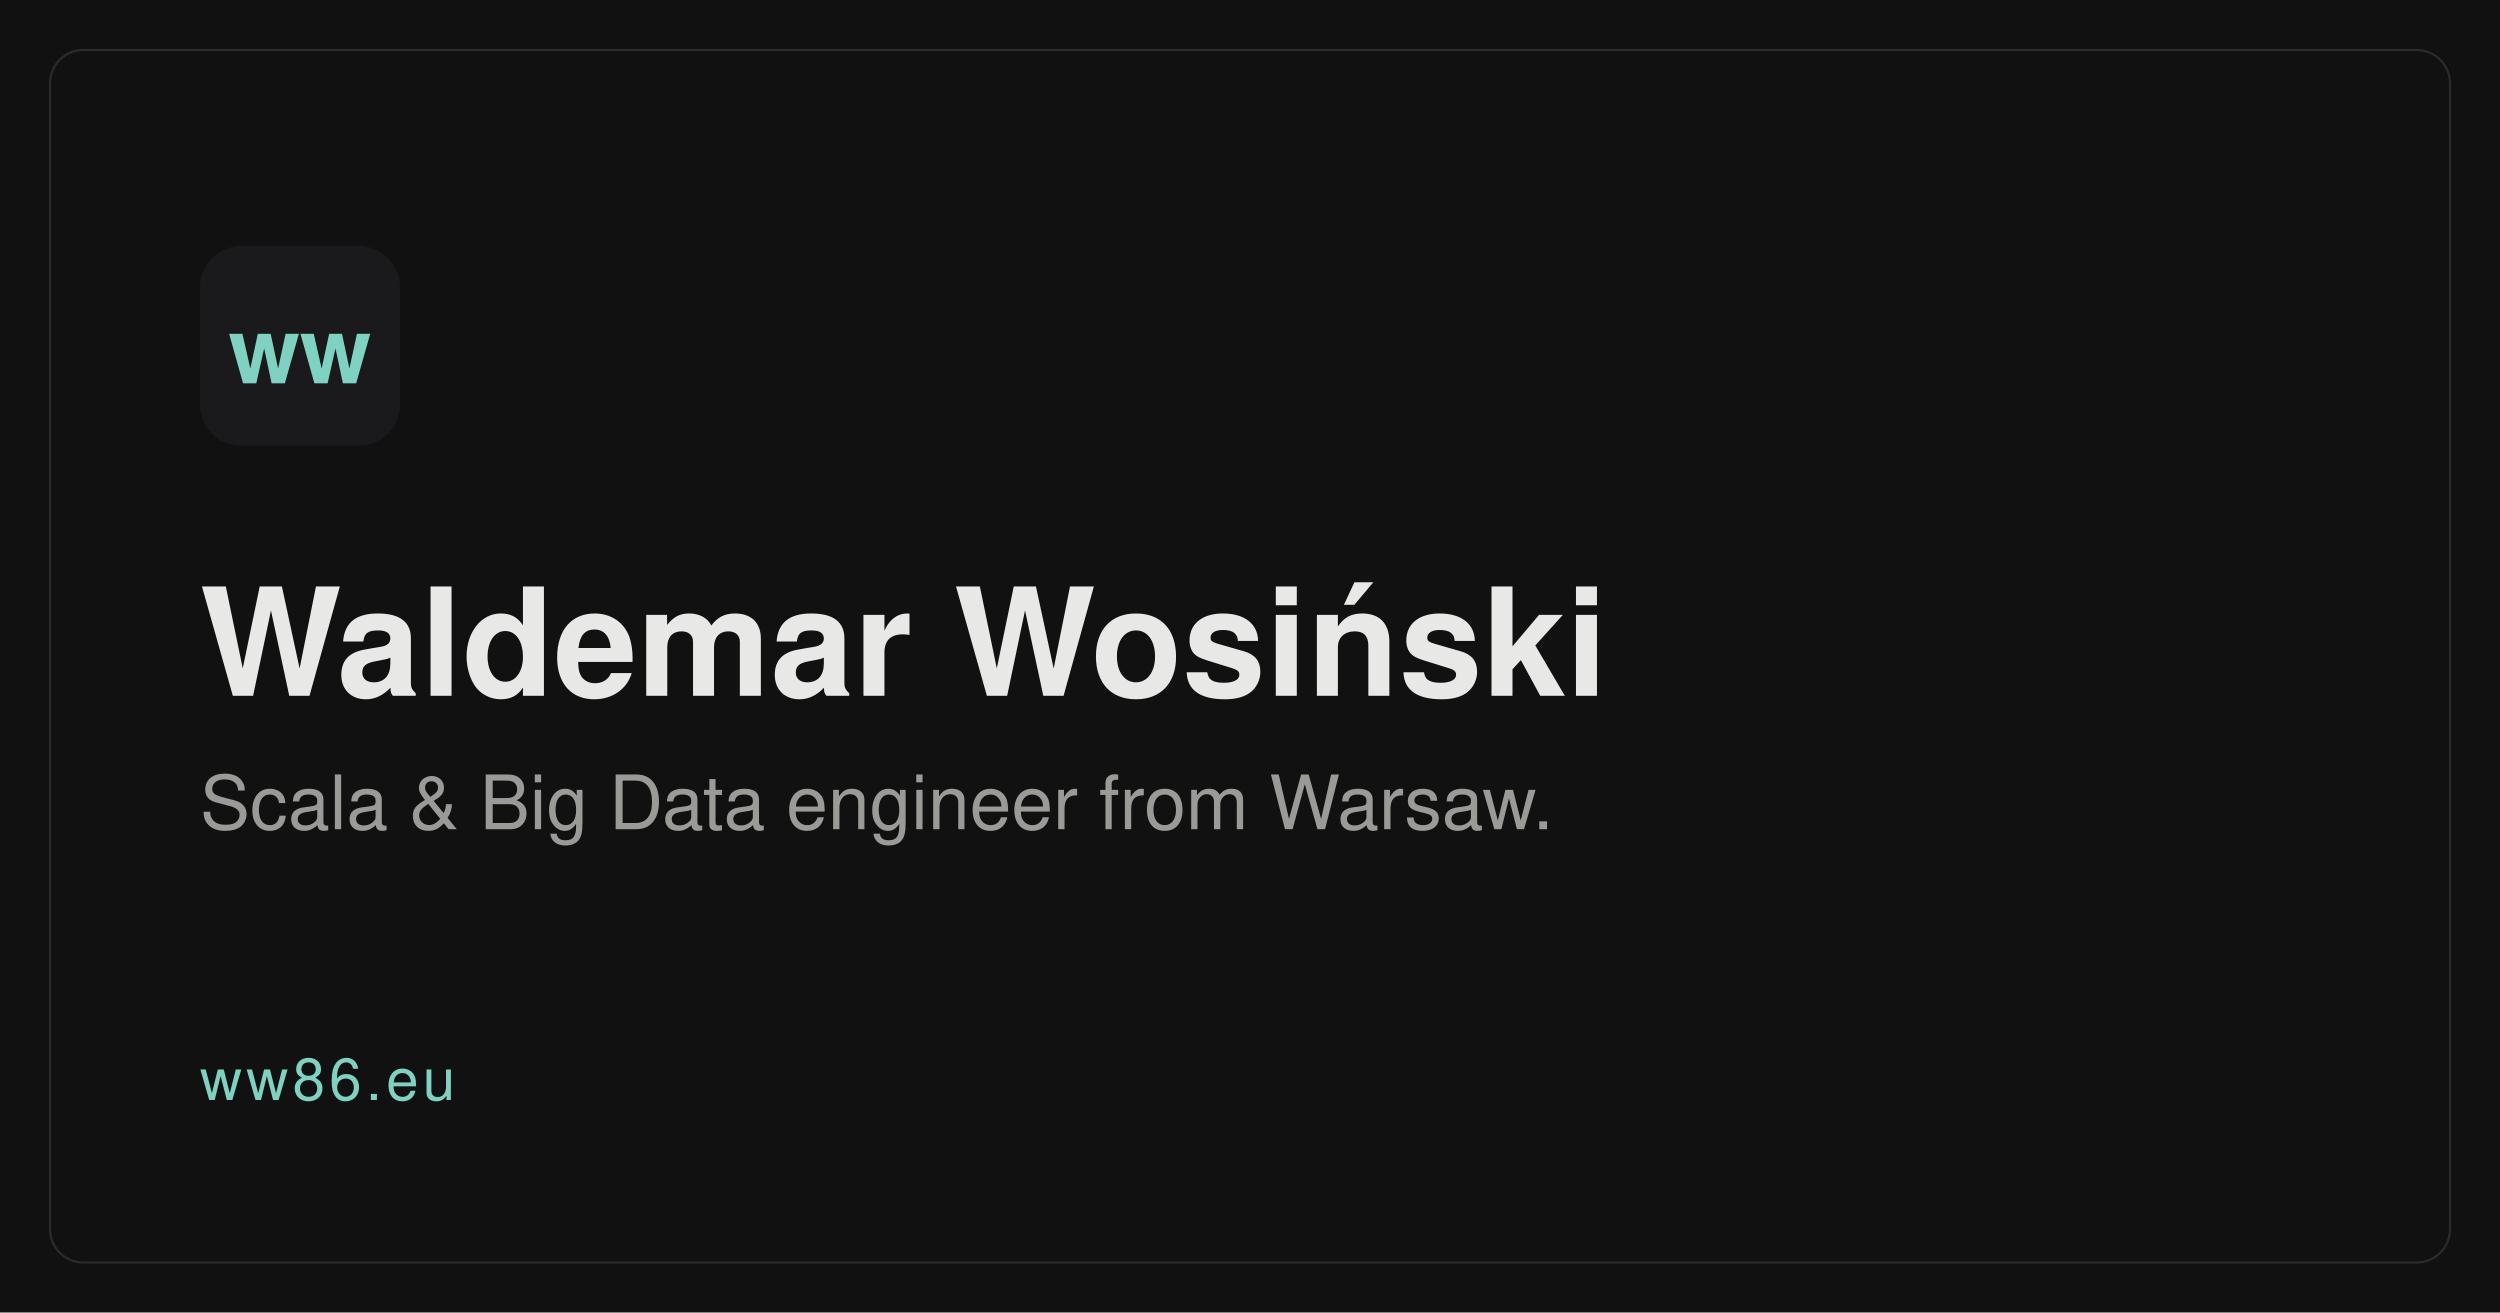
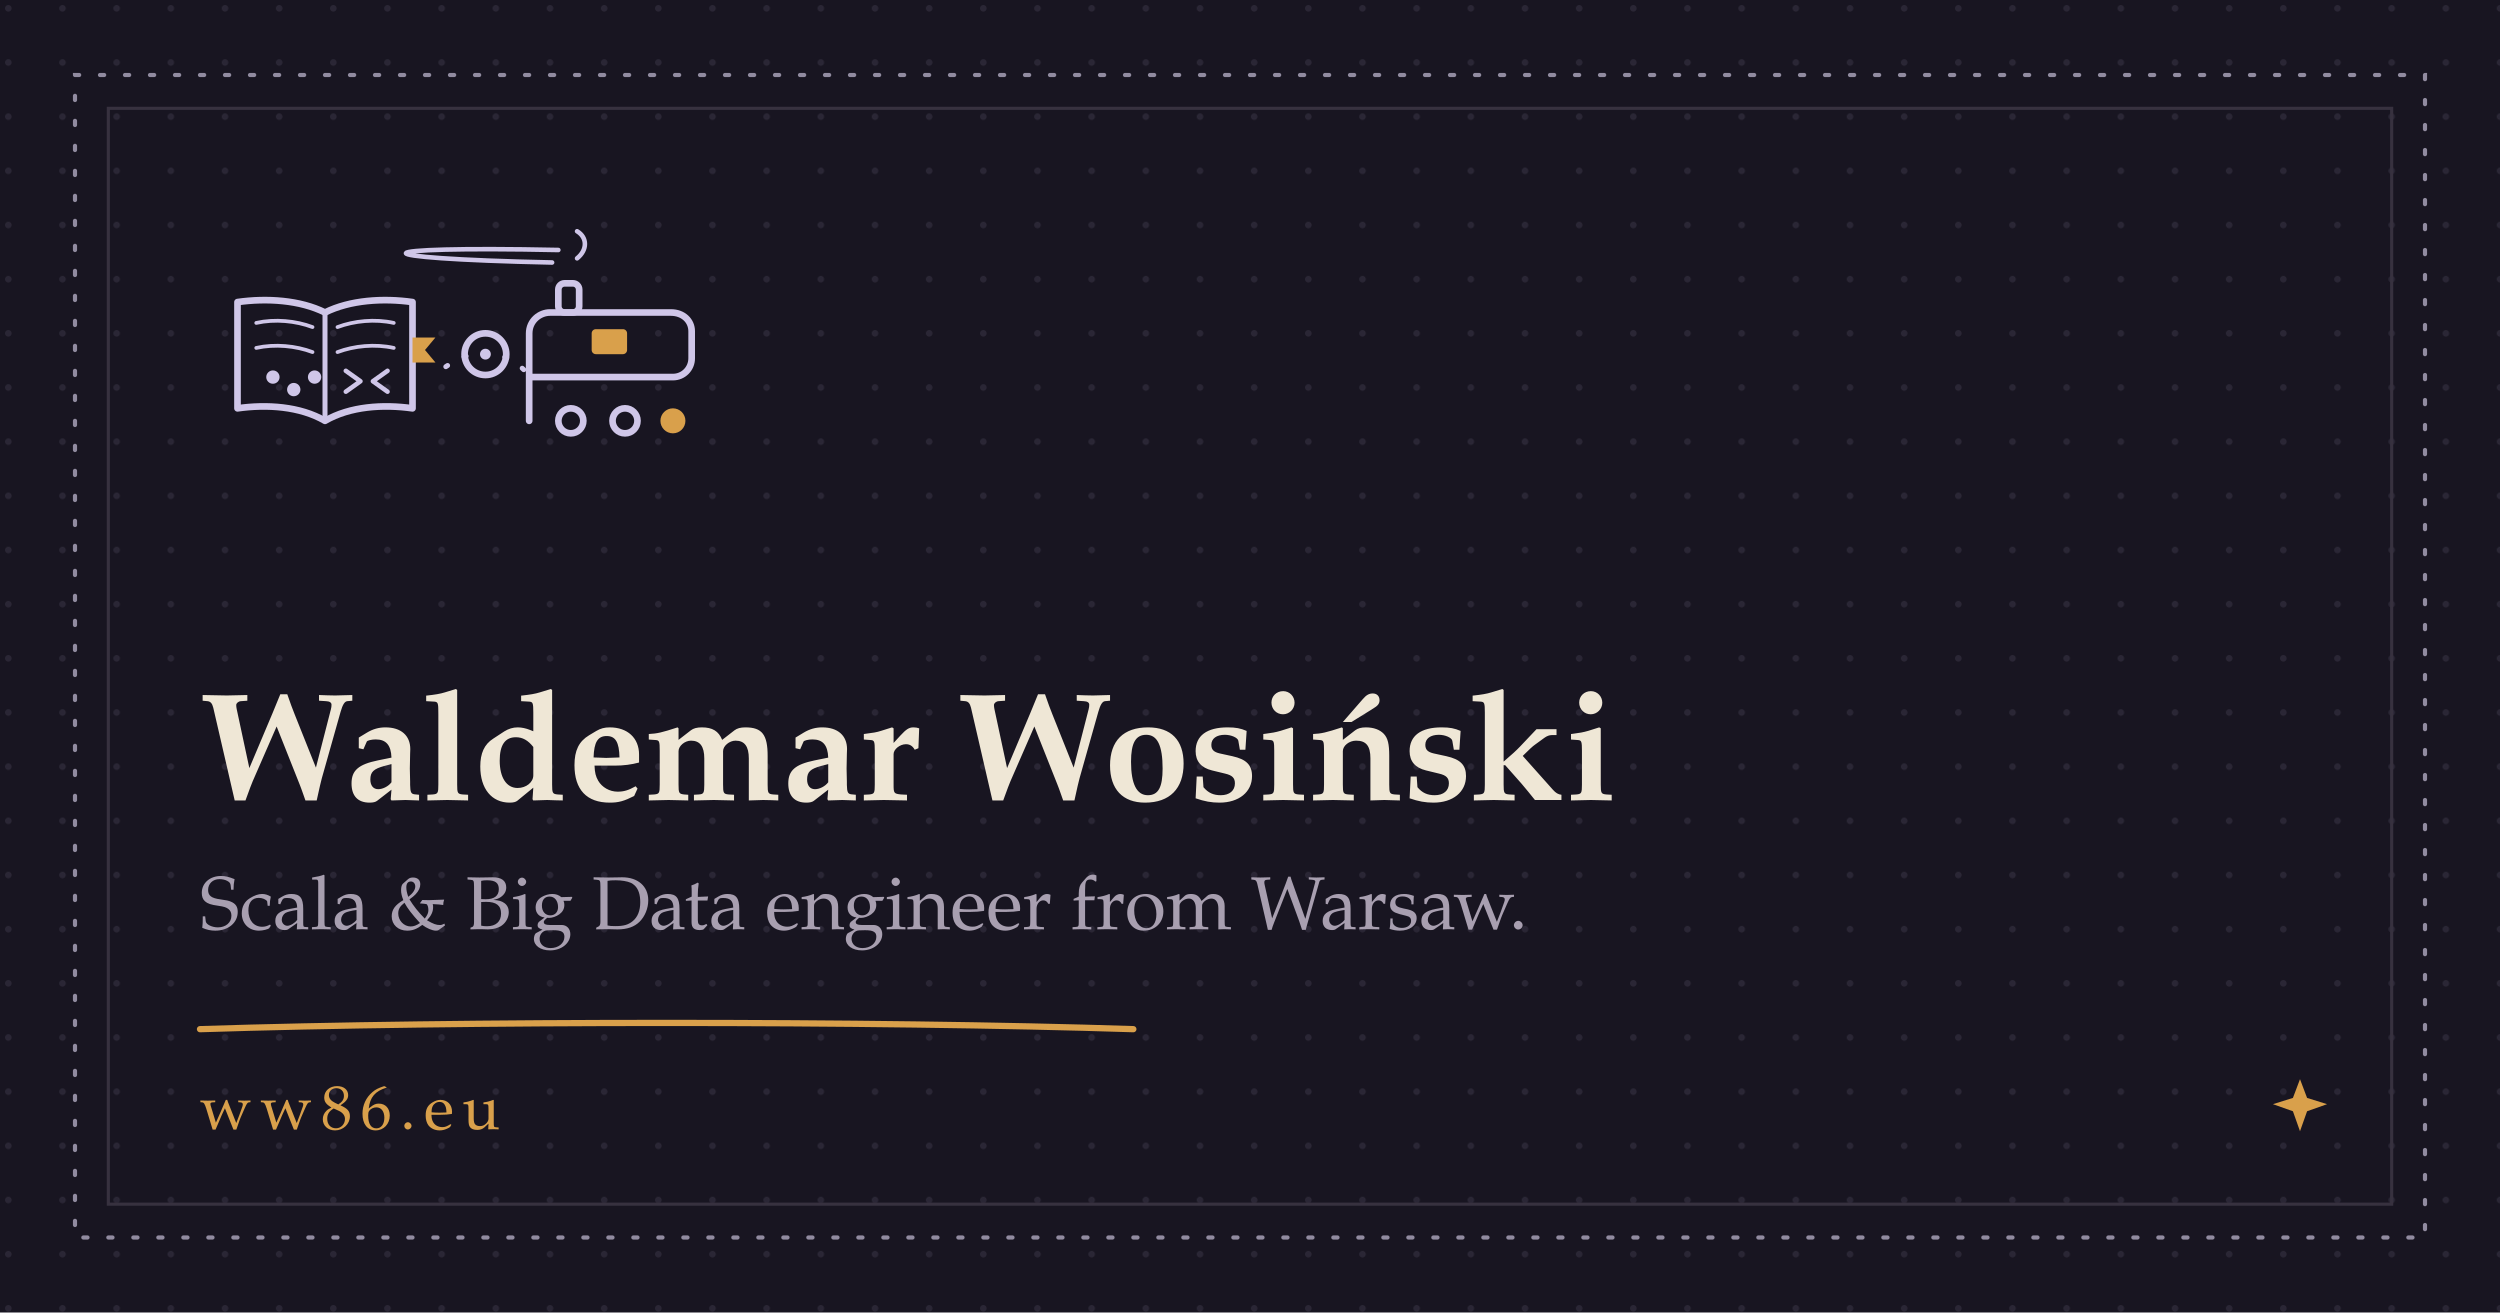
<svg xmlns="http://www.w3.org/2000/svg" width="1200" height="630" viewBox="0 0 1200 630">
-   <rect width="1200" height="630" fill="#111112" />
-   <rect x="24" y="24" width="1152" height="582" rx="16" fill="none" stroke="#2c2c30" stroke-width="1" />
-   <rect x="96" y="118" width="96" height="96" rx="20" fill="#1a1a1c" />
-   <text x="144" y="184" text-anchor="middle" font-family="Helvetica, Arial, sans-serif" font-size="44" font-weight="700" fill="#7fd1c1">ww</text>
-   <text x="96" y="334" font-family="Helvetica, Arial, sans-serif" font-size="72" font-weight="700" fill="#e8e8e6">Waldemar Wosiński</text>
-   <text x="96" y="398" font-family="Helvetica, Arial, sans-serif" font-size="36" fill="#9a9a97">Scala &amp; Big Data engineer from Warsaw.</text>
-   <text x="96" y="528" font-family="Helvetica, Arial, sans-serif" font-size="28" letter-spacing="2" fill="#7fd1c1">ww86.eu</text>
+   <defs>
+     <pattern id="dots" width="26" height="26" patternUnits="userSpaceOnUse">
+       <circle cx="4" cy="4" r="1.6" fill="#cfc6e8" opacity="0.10" />
+     </pattern>
+   </defs>
+   <rect width="1200" height="630" fill="#181521" />
+   <rect width="1200" height="630" fill="url(#dots)" />
+   <rect x="36" y="36" width="1128" height="558" fill="none" stroke="#918ba0" stroke-width="2" stroke-dasharray="2 10" stroke-linecap="round" />
+   <rect x="52" y="52" width="1096" height="526" fill="none" stroke="#37313f" stroke-width="1.5" />
+   <g transform="translate(96 84)" fill="none" stroke="#cfc6e8" stroke-width="3.2" stroke-linecap="round" stroke-linejoin="round">
+     <path d="M60 118 C48 111 32 110 18 112 L18 61 C32 59 48 60 60 66 C72 60 88 59 102 61 L102 112 C88 110 72 111 60 118 Z" />
+     <path d="M60 66 L60 118" stroke-width="2.4" />
+     <path d="M27 71 C36 69 46 70 54 73 M27 83 C36 81 46 82 54 85 M66 73 C74 70 84 69 93 71 M66 85 C74 82 84 81 93 83" stroke-width="1.8" />
+     <circle cx="35" cy="97" r="3.2" fill="#cfc6e8" stroke="none" />
+     <circle cx="45" cy="103" r="3.2" fill="#cfc6e8" stroke="none" />
+     <circle cx="55" cy="97" r="3.2" fill="#cfc6e8" stroke="none" />
+     <path d="M70 94 L77 99 L70 104 M90 104 L83 99 L90 94" stroke-width="2.2" />
+     <path d="M102 78 L113 78 L108 84 L113 90 L102 90" fill="#d9a04b" stroke="none" />
+     <path d="M158 118 C158 100 158 88 158 76 C158 70 163 66 168 66 L226 66 C232 66 236 70 236 75 L236 88 C236 93 232 97 227 97 L158 97" />
+     <rect x="172" y="52" width="10" height="14" rx="3" />
+     <path d="M169 42 C74 40 76 34 172 36 M181 40 C186 36 186 30 181 27" stroke-width="2.2" />
+     <circle cx="178" cy="118" r="6" />
+     <circle cx="204" cy="118" r="6" />
+     <circle cx="227" cy="118" r="6" fill="#d9a04b" stroke="none" />
+     <rect x="188" y="74" width="17" height="12" rx="2" fill="#d9a04b" stroke="none" />
+     <path d="M118 92 C132 82 146 84 156 94" stroke-width="2.4" stroke-dasharray="1 9" />
+     <circle cx="137" cy="86" r="10" />
+     <circle cx="137" cy="86" r="2.6" fill="#cfc6e8" stroke="none" />
+   </g>
+   <text x="96" y="384" font-family="Iowan Old Style, Palatino, Georgia, serif" font-size="74" font-weight="700" fill="#efe7d6">Waldemar Wosiński</text>
+   <text x="96" y="446" font-family="Iowan Old Style, Palatino, Georgia, serif" font-size="36" fill="#a89fb0">Scala &amp; Big Data engineer from Warsaw.</text>
+   <g fill="none" stroke="#d9a04b" stroke-width="3" stroke-linecap="round">
+     <path d="M96 494 C220 490 420 490 544 494" />
+   </g>
+   <text x="96" y="542" font-family="Iowan Old Style, Palatino, Georgia, serif" font-size="30" letter-spacing="4" fill="#d9a04b">ww86.eu</text>
+   <path d="M1104 518 l3.4 9 L1117 530 l-9.6 3.4 L1104 543 l-3.4 -9.6 L1091 530 l9.6 -3 Z" fill="#d9a04b" />
</svg>
